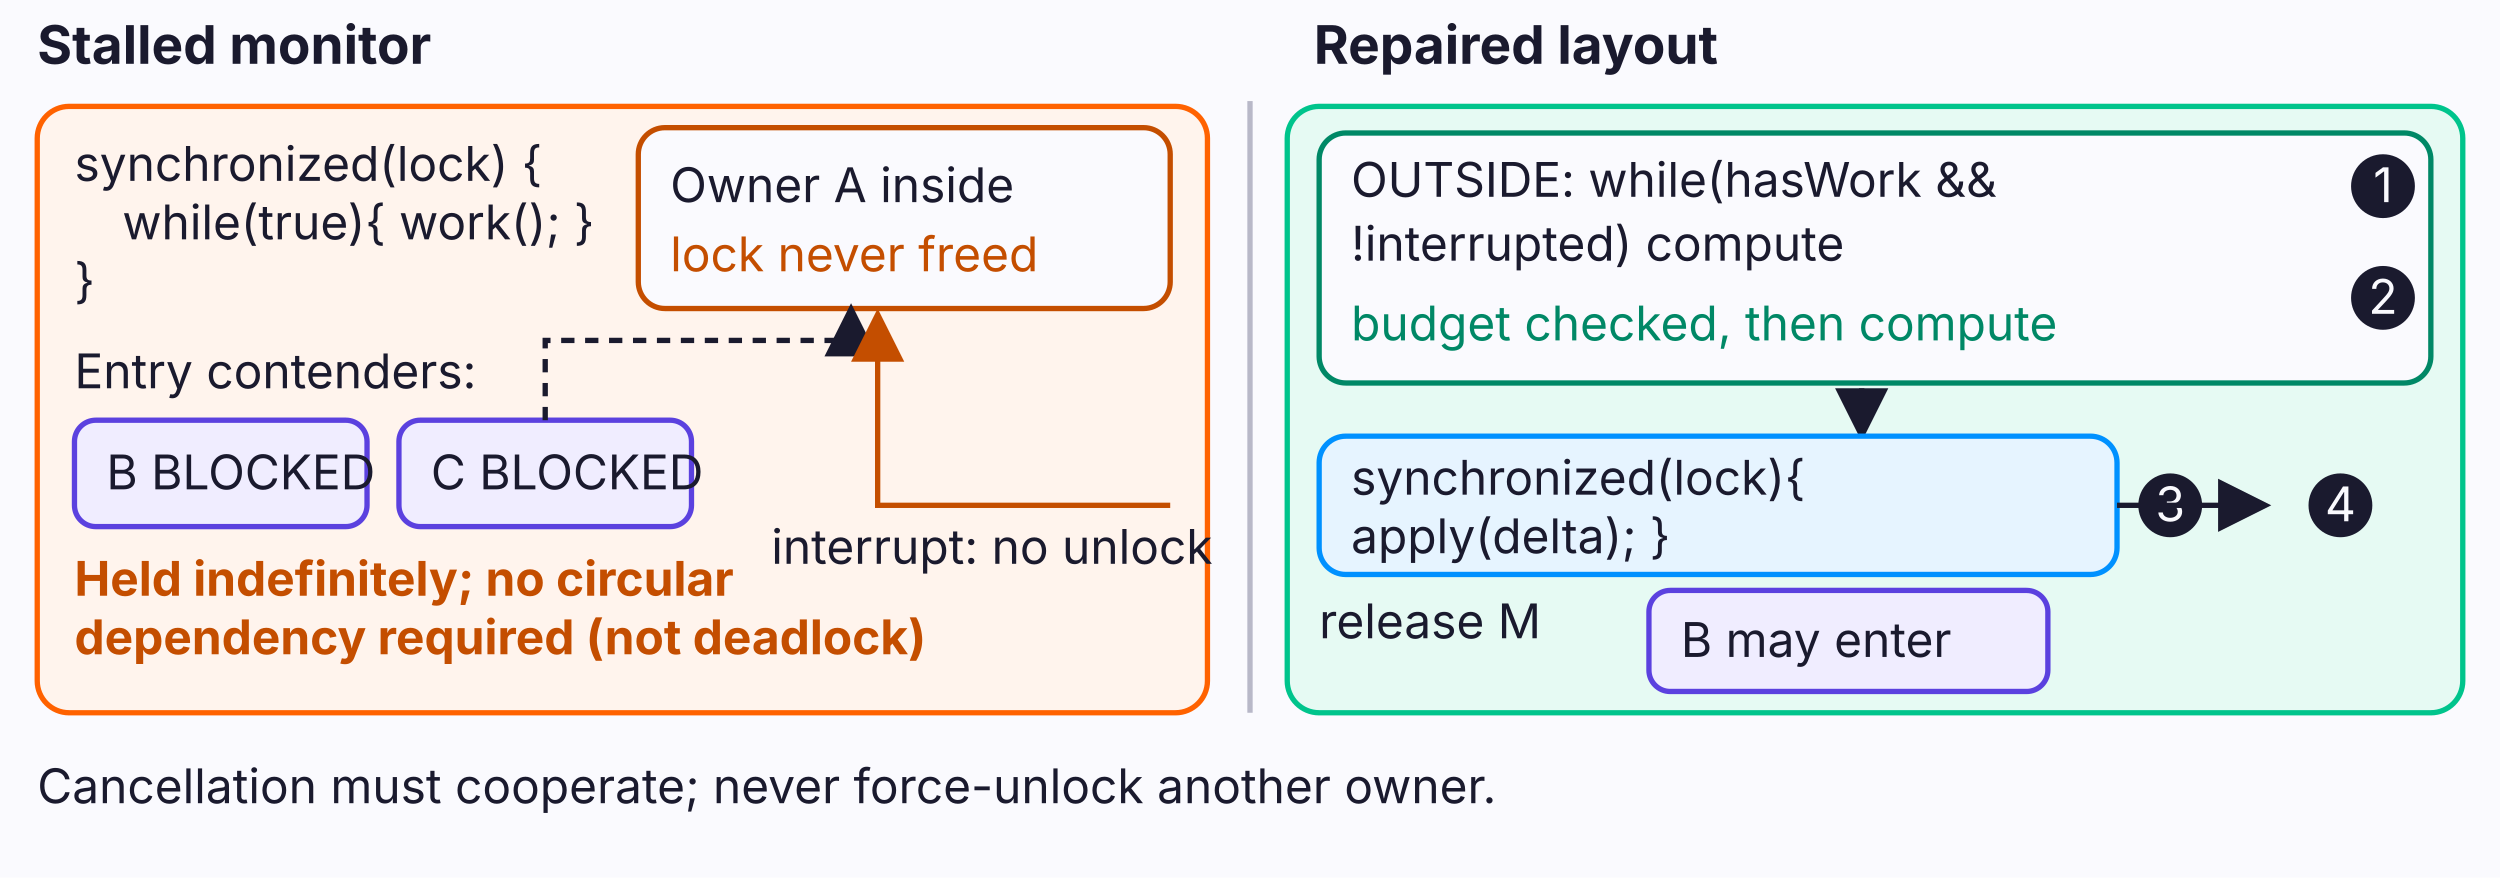
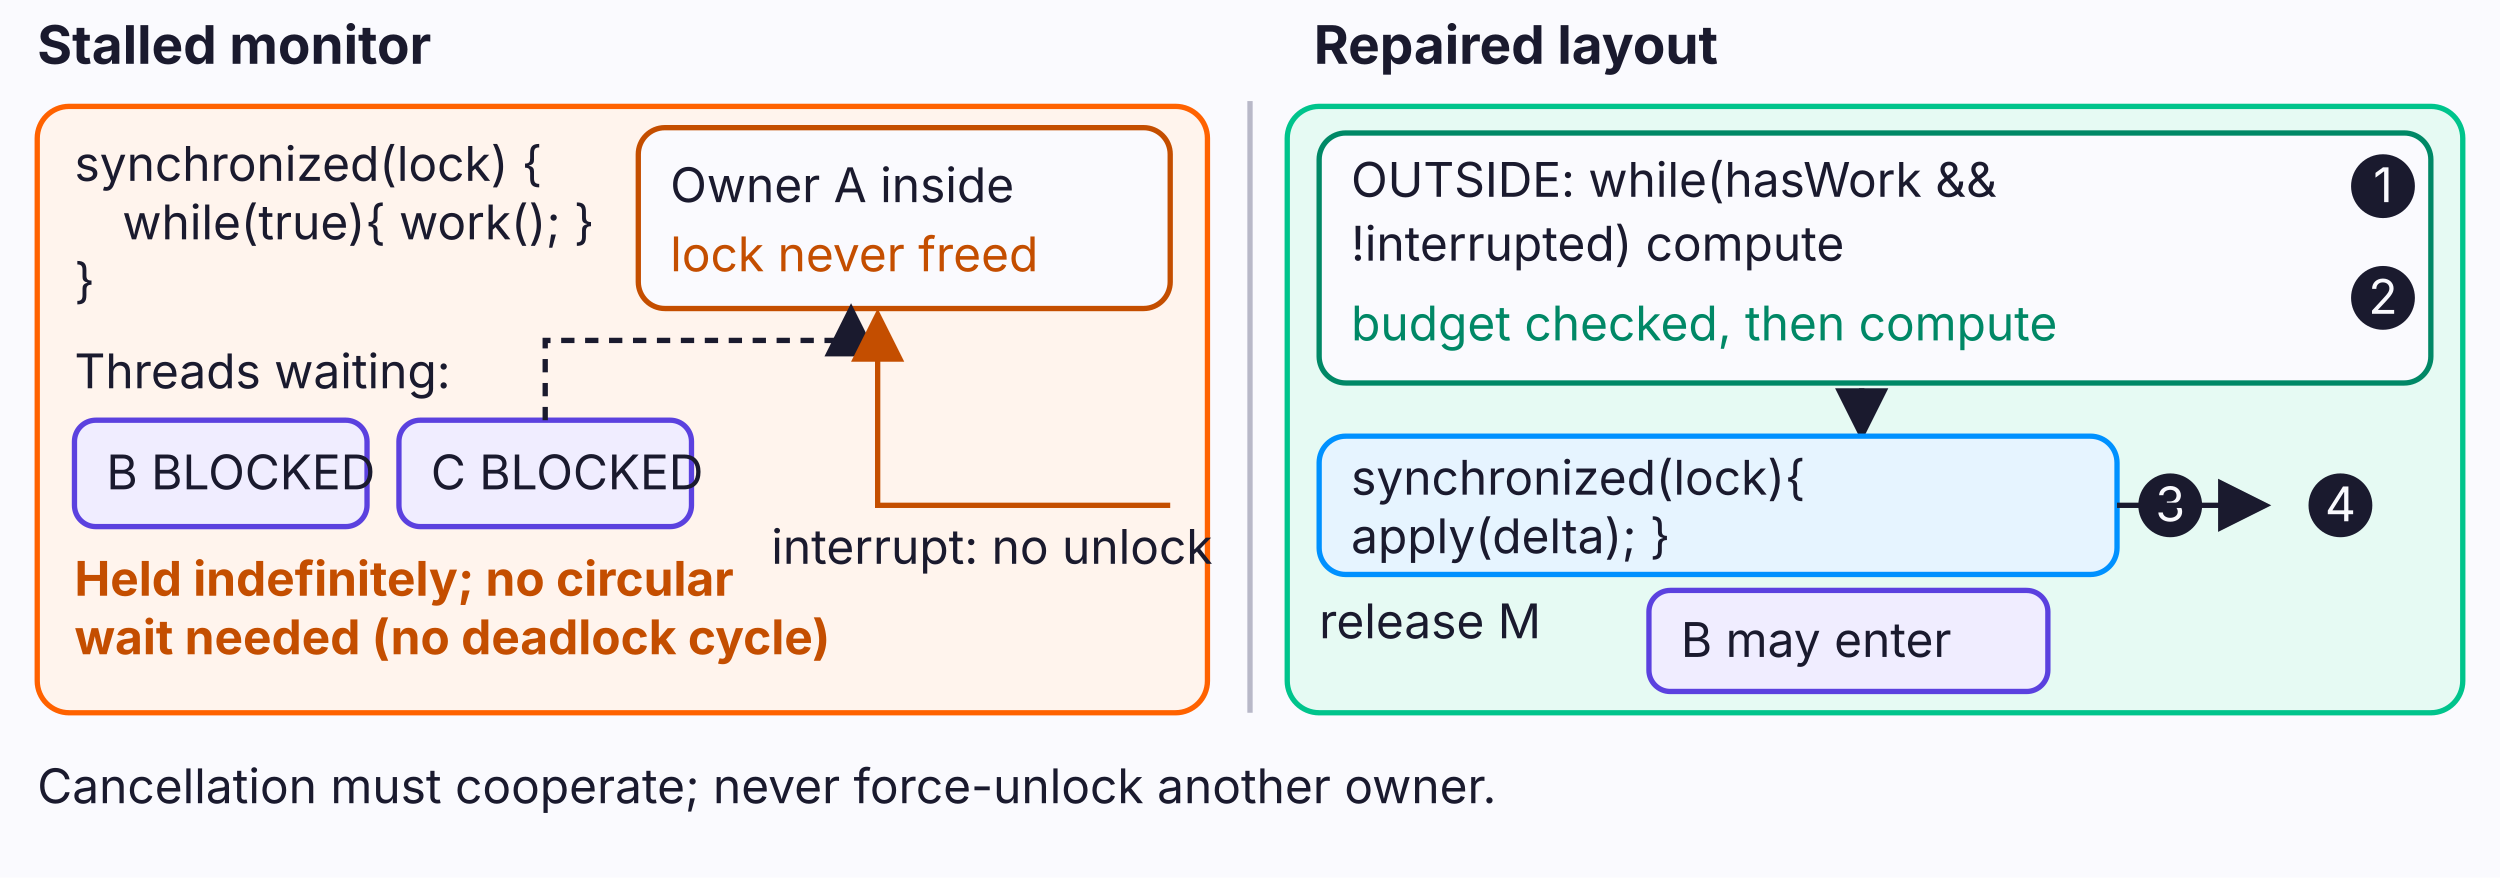
<svg xmlns="http://www.w3.org/2000/svg" viewBox="0 0 940 330" role="img" aria-label="Left: thread A loops forever inside synchronized, holding the monitor while B and C stay blocked and an interrupt does not release it. Right: bounded work is computed outside the monitor, then a short synchronized update releases it so B may enter." font-family="Inter,sans-serif">
  <defs>
    <marker id="monitor-stall-ar-pjava02" markerWidth="10" markerHeight="10" refX="8" refY="5" orient="auto">
      <path d="M0,0L10,5L0,10z" fill="#1A1A2E" />
    </marker>
    <marker id="monitor-stall-ao-pjava02" markerWidth="10" markerHeight="10" refX="8" refY="5" orient="auto">
      <path d="M0,0L10,5L0,10z" fill="#C44E00" />
    </marker>
  </defs>
  <rect width="940" height="330" fill="#FAFAFE" />
  <text x="14" y="24" font-size="20" font-weight="700" fill="#1A1A2E">Stalled monitor</text>
  <text x="494" y="24" font-size="20" font-weight="700" fill="#1A1A2E">Repaired layout</text>
  <line x1="470" y1="38" x2="470" y2="268" stroke="#B8B8C8" stroke-width="2" />
  <rect x="14" y="40" width="440" height="228" rx="12" fill="#FFF4ED" stroke="#FF6200" stroke-width="2" />
  <text x="28" y="68" font-size="18" fill="#1A1A2E">synchronized(lock) {</text>
  <text x="46" y="90" font-size="18" fill="#1A1A2E">while(true){ work(); }</text>
  <text x="28" y="112" font-size="18" fill="#1A1A2E">}</text>
  <rect x="240" y="48" width="200" height="68" rx="10" fill="#FAFAFE" stroke="#C44E00" stroke-width="2" />
  <text x="252" y="76" font-size="18" fill="#1A1A2E">Owner A inside</text>
  <text x="252" y="102" font-size="18" fill="#C44E00">lock never freed</text>
-   <text x="28" y="146" font-size="18" fill="#1A1A2E">Entry contenders:</text>
+   <text x="28" y="146" font-size="18" fill="#1A1A2E">Threads waiting:</text>
  <rect x="28" y="158" width="110" height="40" rx="8" fill="#F0EDFF" stroke="#5B41DF" stroke-width="2" />
  <text x="40" y="184" font-size="18" fill="#1A1A2E">B BLOCKED</text>
  <rect x="150" y="158" width="110" height="40" rx="8" fill="#F0EDFF" stroke="#5B41DF" stroke-width="2" />
  <text x="162" y="184" font-size="18" fill="#1A1A2E">C BLOCKED</text>
  <path d="M205 158 V128 H320 V118" fill="none" stroke="#1A1A2E" stroke-width="2" stroke-dasharray="5 4" marker-end="url(#monitor-stall-ar-pjava02)" />
  <text x="28" y="224" font-size="18" font-weight="700" fill="#C44E00">Held indefinitely; no circular</text>
-   <text x="28" y="246" font-size="18" font-weight="700" fill="#C44E00">dependency required (not deadlock)</text>
+   <text x="28" y="246" font-size="18" font-weight="700" fill="#C44E00">wait needed (no deadlock cycle)</text>
  <path d="M440 190 H330 V120" fill="none" stroke="#C44E00" stroke-width="2" marker-end="url(#monitor-stall-ao-pjava02)" />
  <text x="290" y="212" font-size="18" fill="#1A1A2E">interrupt: no unlock</text>
  <rect x="484" y="40" width="442" height="228" rx="12" fill="#E6FAF3" stroke="#00C48C" stroke-width="2" />
  <rect x="496" y="50" width="418" height="94" rx="10" fill="#FAFAFE" stroke="#008866" stroke-width="2" />
  <text x="508" y="74" font-size="18" fill="#1A1A2E">OUTSIDE: while(hasWork &amp;&amp;</text>
  <text x="508" y="98" font-size="18" fill="#1A1A2E">!interrupted) compute</text>
  <circle cx="896" cy="70" r="12" fill="#1A1A2E" />
  <text x="896" y="76" font-size="18" text-anchor="middle" fill="#FAFAFE">1</text>
  <circle cx="896" cy="112" r="12" fill="#1A1A2E" />
  <text x="896" y="118" font-size="18" text-anchor="middle" fill="#FAFAFE">2</text>
  <text x="508" y="128" font-size="18" fill="#008866">budget checked, then compute</text>
  <path d="M700 146 V162" stroke="#1A1A2E" stroke-width="2" marker-end="url(#monitor-stall-ar-pjava02)" />
  <rect x="496" y="164" width="300" height="52" rx="10" fill="#E6F4FF" stroke="#0091FF" stroke-width="2" />
  <text x="508" y="186" font-size="18" fill="#1A1A2E">synchronized(lock){</text>
  <text x="508" y="208" font-size="18" fill="#1A1A2E">apply(delta); }</text>
  <circle cx="816" cy="190" r="12" fill="#1A1A2E" />
  <text x="816" y="196" font-size="18" text-anchor="middle" fill="#FAFAFE">3</text>
  <path d="M796 190 H850" stroke="#1A1A2E" stroke-width="2" marker-end="url(#monitor-stall-ar-pjava02)" />
  <circle cx="880" cy="190" r="12" fill="#1A1A2E" />
  <text x="880" y="196" font-size="18" text-anchor="middle" fill="#FAFAFE">4</text>
  <text x="496" y="240" font-size="18" fill="#1A1A2E">release M</text>
  <rect x="620" y="222" width="150" height="38" rx="8" fill="#F0EDFF" stroke="#5B41DF" stroke-width="2" />
  <text x="632" y="247" font-size="18" fill="#1A1A2E">B may enter</text>
  <text x="14" y="302" font-size="18" fill="#1A1A2E">Cancellation must cooperate; never force-unlock another owner.</text>
</svg>
